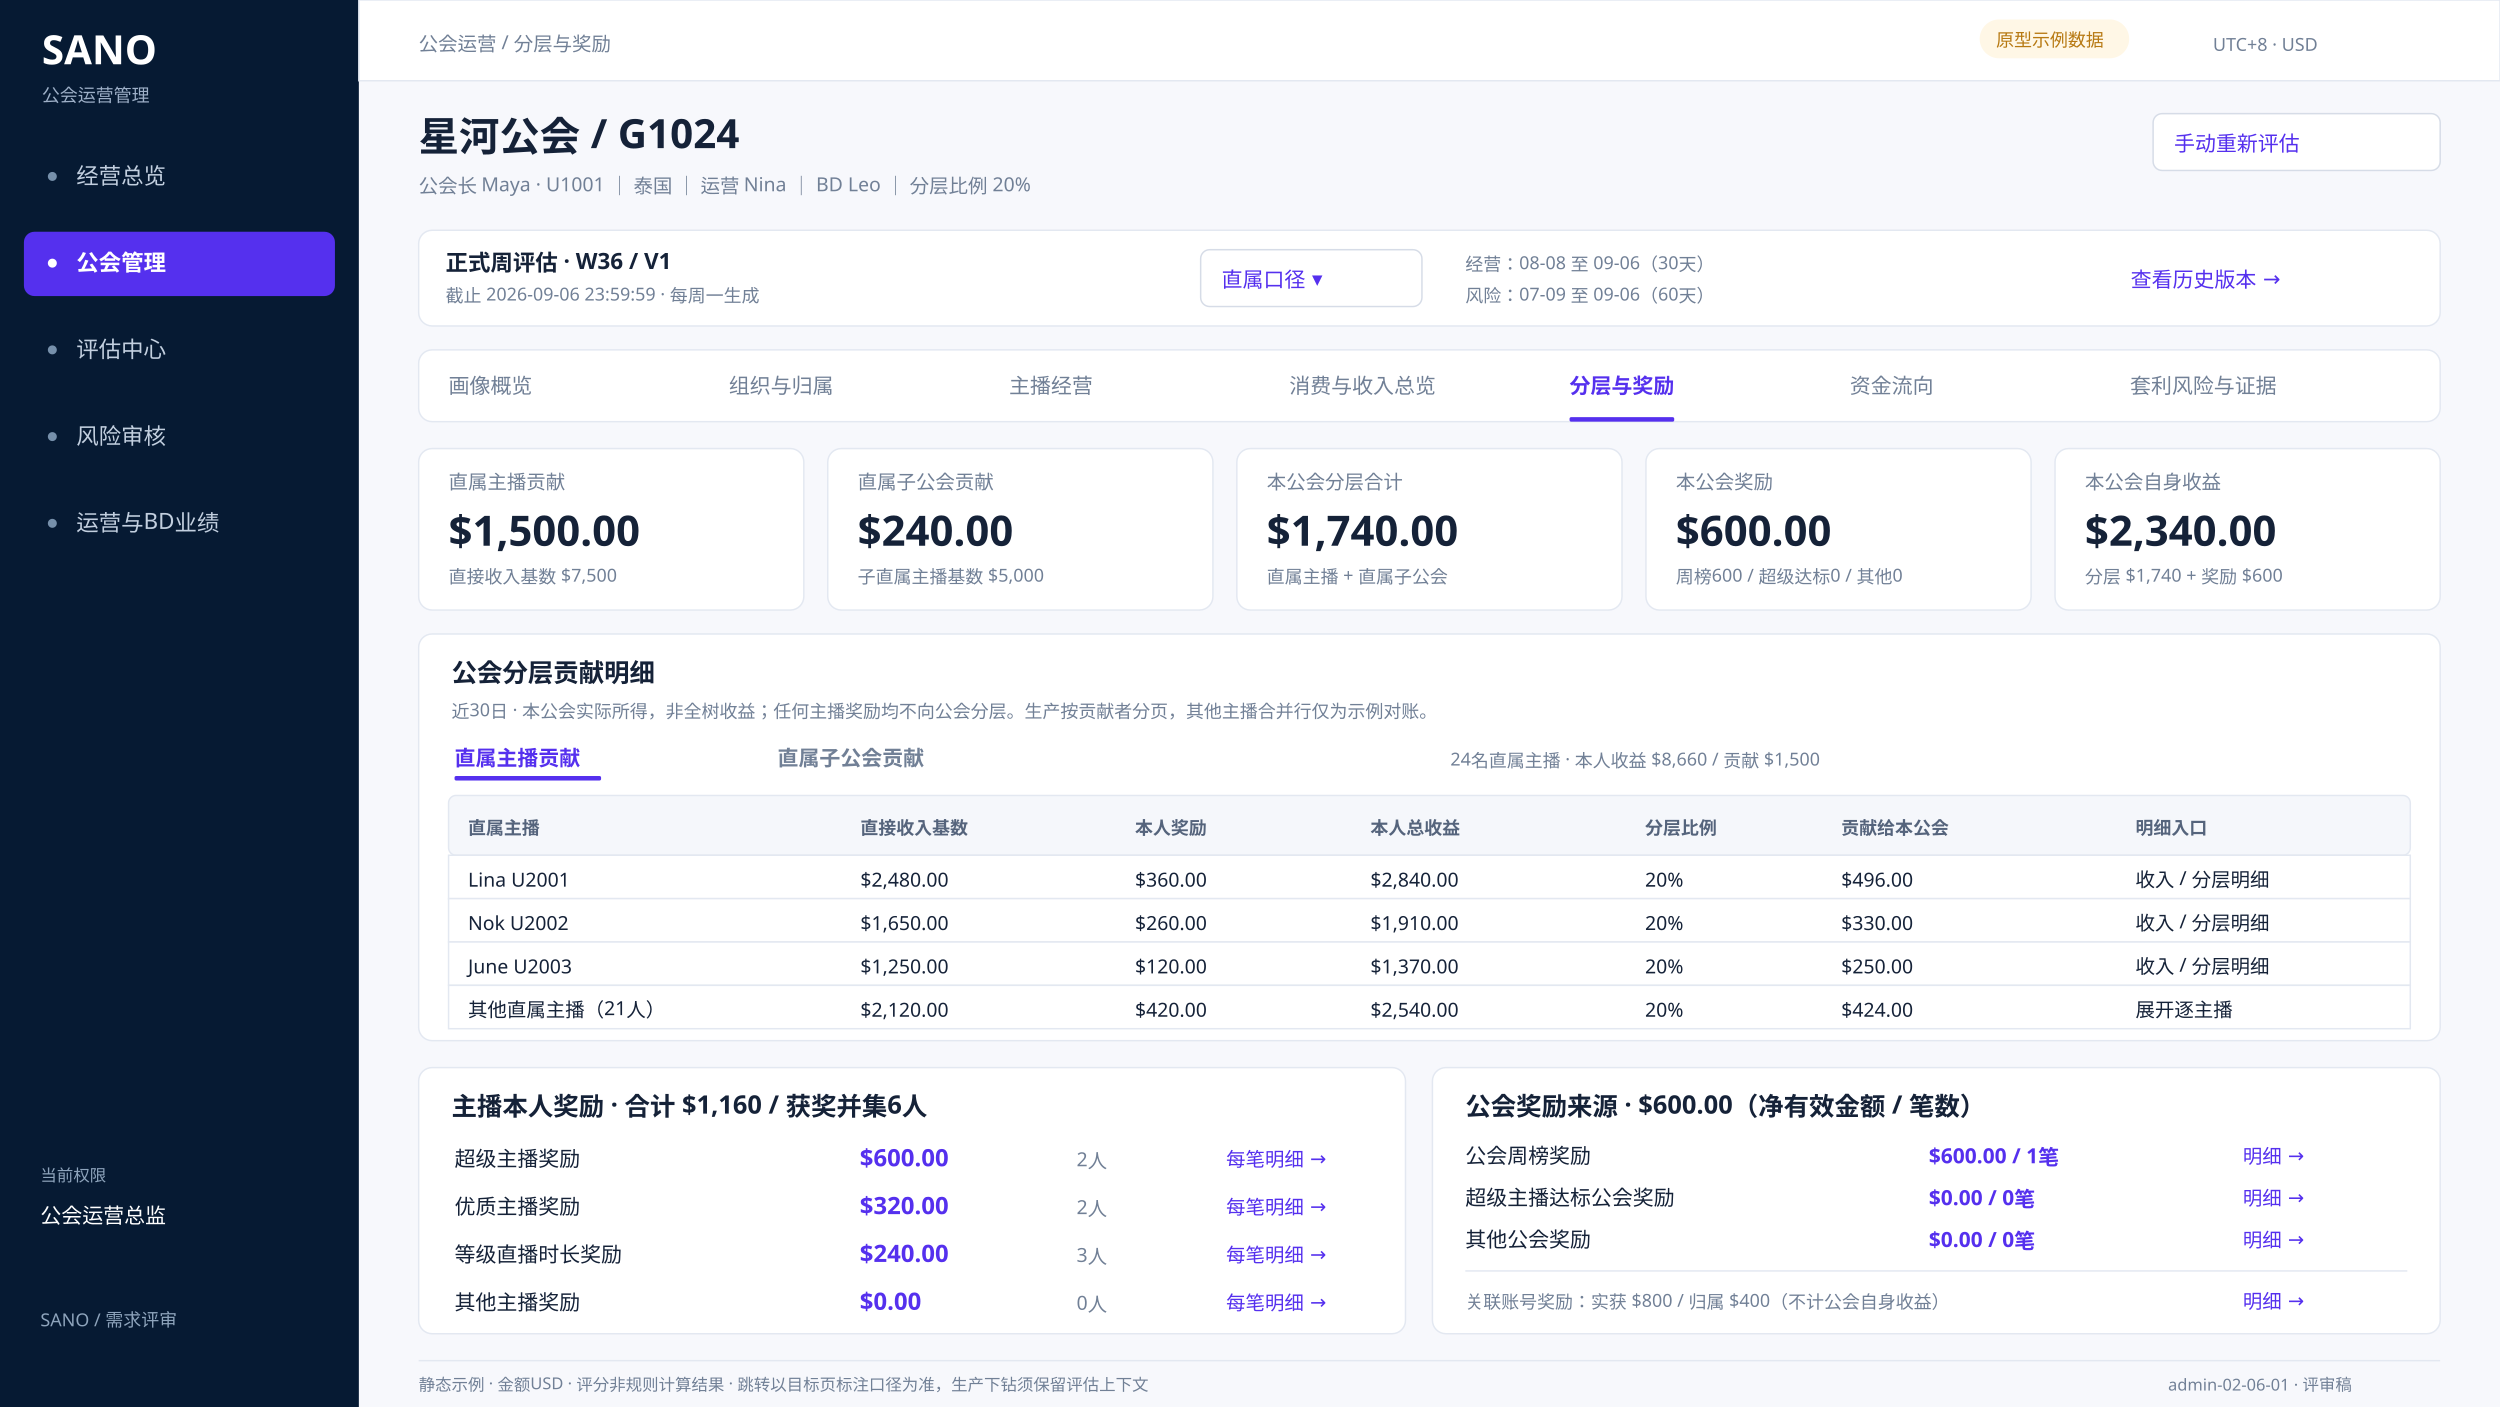
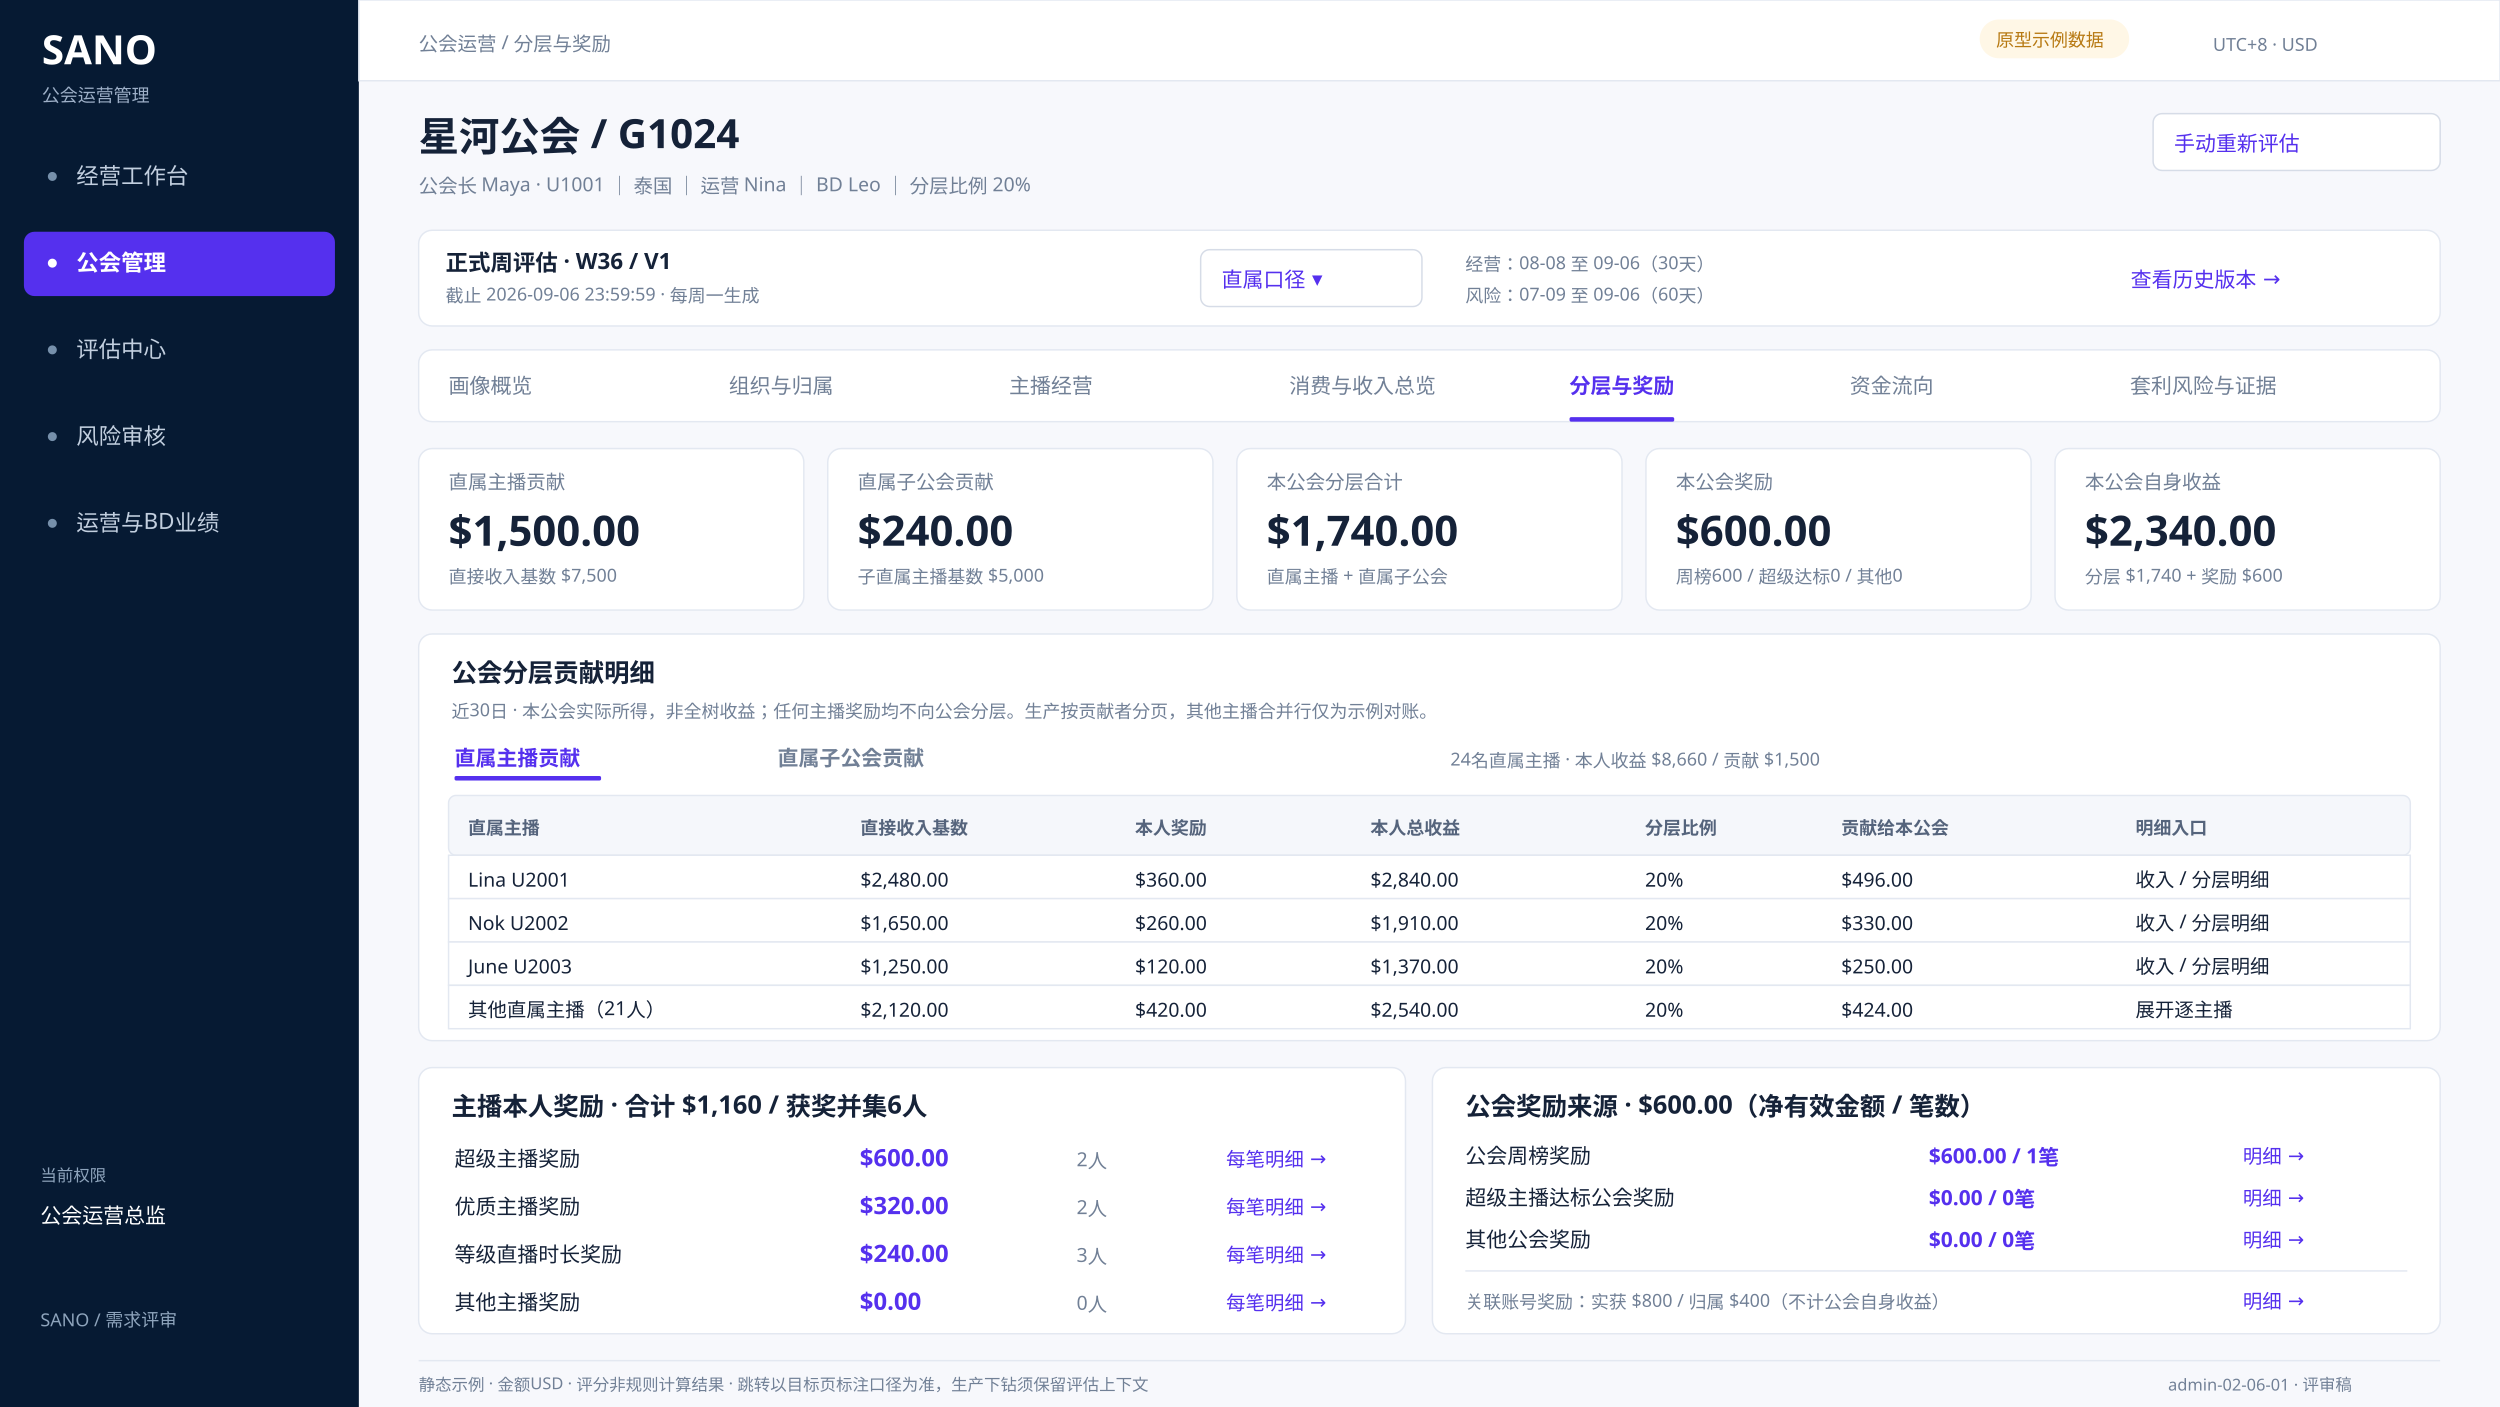
<svg xmlns="http://www.w3.org/2000/svg" width="1672" height="941" viewBox="0 0 1672 941">
  <style>text{font-family:"Microsoft YaHei","Segoe UI",sans-serif}a{cursor:pointer}</style>
  <rect x="0" y="0" width="1672" height="941" rx="0" fill="#F7F8FC" stroke="none" />
  <rect x="0" y="0" width="240" height="941" rx="0" fill="#061A33" stroke="none" />
  <text x="28" y="43" font-size="27" fill="white" font-weight="700">SANO</text>
  <text x="28" y="68" font-size="12" fill="#9DAFC7" font-weight="400">公会运营管理</text>
  <a href="admin-01-01-01-公会经营总览.svg">
    <circle cx="35" cy="118" r="3" fill="#7690AB" />
-     <text x="51" y="123" font-size="15" fill="#C2CFDF" font-weight="400">经营总览</text>
+     <text x="51" y="123" font-size="15" fill="#C2CFDF" font-weight="400">经营工作台</text>
  </a>
  <a href="admin-02-01-01-公会列表.svg">
    <rect x="16" y="155" width="208" height="43" rx="7" fill="#5530EE" stroke="none" />
    <circle cx="35" cy="176" r="3" fill="white" />
    <text x="51" y="181" font-size="15" fill="white" font-weight="600">公会管理</text>
  </a>
  <a href="admin-03-02-01-正式周期评估记录.svg">
    <circle cx="35" cy="234" r="3" fill="#7690AB" />
    <text x="51" y="239" font-size="15" fill="#C2CFDF" font-weight="400">评估中心</text>
  </a>
  <a href="admin-04-01-01-风险审核列表.svg">
    <circle cx="35" cy="292" r="3" fill="#7690AB" />
    <text x="51" y="297" font-size="15" fill="#C2CFDF" font-weight="400">风险审核</text>
  </a>
  <a href="admin-05-01-01-公会运营业绩.svg">
    <circle cx="35" cy="350" r="3" fill="#7690AB" />
    <text x="51" y="355" font-size="15" fill="#C2CFDF" font-weight="400">运营与BD业绩</text>
  </a>
  <text x="27" y="790" font-size="11" fill="#8EA4BC" font-weight="400">当前权限</text>
  <text x="27" y="818" font-size="14" fill="white" font-weight="400">公会运营总监</text>
  <text x="27" y="887" font-size="12" fill="#8EA4BC" font-weight="400">SANO / 需求评审</text>
  <rect x="240" y="0" width="1432" height="54" rx="0" fill="white" stroke="#E3E8F1" />
  <text x="280" y="34" font-size="13" fill="#718096" font-weight="400">公会运营  /  分层与奖励</text>
  <rect x="1324" y="13" width="100" height="26" rx="13" fill="#FFF7E6" stroke="none" />
  <text x="1335" y="31" font-size="12" fill="#B77912" font-weight="500">原型示例数据</text>
  <text x="1480" y="34" font-size="12" fill="#718096" font-weight="400">UTC+8   ·   USD</text>
  <text x="280" y="101" font-size="27" fill="#152238" font-weight="650">星河公会  /  G1024</text>
  <text x="280" y="129" font-size="13" fill="#718096" font-weight="400">公会长 Maya · U1001    ｜    泰国    ｜    运营 Nina    ｜    BD Leo    ｜    分层比例 20%</text>
  <line x1="280" y1="910" x2="1632" y2="910" stroke="#E3E8F1" />
  <text x="280" y="930" font-size="11" fill="#718096" font-weight="400">静态示例 · 金额USD · 评分非规则计算结果 · 跳转以目标页标注口径为准，生产下钻须保留评估上下文</text>
  <text x="1450" y="930" font-size="11" fill="#718096" font-weight="400">admin-02-06-01 · 评审稿</text>
  <a href="admin-03-03-02-手动重新评估弹窗.svg">
    <rect x="1440" y="76" width="192" height="38" rx="6" fill="white" stroke="#D6DCE7" />
    <text x="1454" y="101" font-size="14" fill="#5530EE" font-weight="500">手动重新评估</text>
  </a>
  <rect x="280" y="154" width="1352" height="64" rx="9" fill="white" stroke="#E3E8F1" />
  <text x="298" y="181" font-size="15" fill="#152238" font-weight="600">正式周评估 · W36 / V1</text>
  <text x="298" y="202" font-size="12" fill="#718096" font-weight="400">截止 2026-09-06 23:59:59   ·   每周一生成</text>
  <a href="admin-02-02-03-公会画像全树统计状态.svg">
    <rect x="803" y="167" width="148" height="38" rx="6" fill="white" stroke="#D6DCE7" />
    <text x="817" y="192" font-size="14" fill="#5530EE" font-weight="500">直属口径 ▾</text>
  </a>
  <text x="980" y="181" font-size="12" fill="#718096" font-weight="400">经营：08-08 至 09-06（30天）</text>
  <text x="980" y="202" font-size="12" fill="#718096" font-weight="400">风险：07-09 至 09-06（60天）</text>
  <a href="admin-02-02-02-公会画像历史评估状态.svg">
    <text x="1425" y="192" font-size="14" fill="#5530EE" font-weight="400">查看历史版本 →</text>
  </a>
  <rect x="280" y="234" width="1352" height="48" rx="9" fill="white" stroke="#E3E8F1" />
  <a href="admin-02-02-01-公会画像概览.svg">
    <text x="300" y="263" font-size="14" fill="#718096" font-weight="400">画像概览</text>
  </a>
  <a href="admin-02-03-01-组织与归属.svg">
    <text x="487.429" y="263" font-size="14" fill="#718096" font-weight="400">组织与归属</text>
  </a>
  <a href="admin-02-04-01-主播经营.svg">
    <text x="674.857" y="263" font-size="14" fill="#718096" font-weight="400">主播经营</text>
  </a>
  <a href="admin-02-05-01-消费与收入总览.svg">
    <text x="862.286" y="263" font-size="14" fill="#718096" font-weight="400">消费与收入总览</text>
  </a>
  <a href="admin-02-06-01-分层与奖励.svg">
    <text x="1049.714" y="263" font-size="14" fill="#5530EE" font-weight="600">分层与奖励</text>
    <rect x="1049.714" y="279" width="70" height="3" rx="1" fill="#5530EE" stroke="none" />
  </a>
  <a href="admin-02-07-01-资金流向.svg">
    <text x="1237.143" y="263" font-size="14" fill="#718096" font-weight="400">资金流向</text>
  </a>
  <a href="admin-02-08-01-套利风险与证据.svg">
    <text x="1424.571" y="263" font-size="14" fill="#718096" font-weight="400">套利风险与证据</text>
  </a>
  <rect x="280" y="300" width="257.6" height="108" rx="9" fill="white" stroke="#E3E8F1" />
  <text x="300" y="327" font-size="13" fill="#718096" font-weight="400">直属主播贡献</text>
  <text x="300" y="365" font-size="28" fill="#152238" font-weight="600">$1,500.00</text>
  <text x="300" y="390" font-size="12" fill="#718096" font-weight="400">直接收入基数 $7,500</text>
  <rect x="553.6" y="300" width="257.6" height="108" rx="9" fill="white" stroke="#E3E8F1" />
  <text x="573.6" y="327" font-size="13" fill="#718096" font-weight="400">直属子公会贡献</text>
  <text x="573.6" y="365" font-size="28" fill="#152238" font-weight="600">$240.00</text>
  <text x="573.6" y="390" font-size="12" fill="#718096" font-weight="400">子直属主播基数 $5,000</text>
  <rect x="827.2" y="300" width="257.6" height="108" rx="9" fill="white" stroke="#E3E8F1" />
  <text x="847.2" y="327" font-size="13" fill="#718096" font-weight="400">本公会分层合计</text>
  <text x="847.2" y="365" font-size="28" fill="#152238" font-weight="600">$1,740.00</text>
  <text x="847.2" y="390" font-size="12" fill="#718096" font-weight="400">直属主播 + 直属子公会</text>
  <rect x="1100.8" y="300" width="257.6" height="108" rx="9" fill="white" stroke="#E3E8F1" />
  <text x="1120.8" y="327" font-size="13" fill="#718096" font-weight="400">本公会奖励</text>
  <text x="1120.8" y="365" font-size="28" fill="#152238" font-weight="600">$600.00</text>
  <text x="1120.8" y="390" font-size="12" fill="#718096" font-weight="400">周榜600 / 超级达标0 / 其他0</text>
  <rect x="1374.4" y="300" width="257.6" height="108" rx="9" fill="white" stroke="#E3E8F1" />
  <text x="1394.4" y="327" font-size="13" fill="#718096" font-weight="400">本公会自身收益</text>
  <text x="1394.4" y="365" font-size="28" fill="#152238" font-weight="600">$2,340.00</text>
  <text x="1394.4" y="390" font-size="12" fill="#718096" font-weight="400">分层 $1,740 + 奖励 $600</text>
  <rect x="280" y="424" width="1352" height="272" rx="9" fill="white" stroke="#E3E8F1" />
  <text x="302" y="456" font-size="17" fill="#152238" font-weight="600">公会分层贡献明细</text>
  <text x="302" y="480" font-size="12" fill="#718096" font-weight="400">近30日 · 本公会实际所得，非全树收益；任何主播奖励均不向公会分层。生产按贡献者分页，其他主播合并行仅为示例对账。</text>
  <a href="admin-02-06-01-分层与奖励.svg">
    <text x="304" y="512" font-size="14" fill="#5530EE" font-weight="600">直属主播贡献</text>
    <rect x="304" y="519" width="98" height="3" rx="1" fill="#5530EE" stroke="none" />
  </a>
  <a href="admin-02-06-08-直属子公会贡献汇总状态.svg">
    <text x="520" y="512" font-size="14" fill="#718096" font-weight="600">直属子公会贡献</text>
  </a>
  <text x="970" y="512" font-size="12" fill="#718096" font-weight="400">24名直属主播 · 本人收益 $8,660 / 贡献 $1,500</text>
  <rect x="300" y="532" width="1312" height="40" rx="5" fill="#F5F7FB" stroke="#E3E8F1" />
  <text x="313" y="558" font-size="12" fill="#55647C" font-weight="600">直属主播</text>
  <text x="575.4" y="558" font-size="12" fill="#55647C" font-weight="600">直接收入基数</text>
  <text x="759.08" y="558" font-size="12" fill="#55647C" font-weight="600">本人奖励</text>
  <text x="916.52" y="558" font-size="12" fill="#55647C" font-weight="600">本人总收益</text>
  <text x="1100.2" y="558" font-size="12" fill="#55647C" font-weight="600">分层比例</text>
  <text x="1231.4" y="558" font-size="12" fill="#55647C" font-weight="600">贡献给本公会</text>
  <text x="1428.2" y="558" font-size="12" fill="#55647C" font-weight="600">明细入口</text>
  <rect x="300" y="572" width="1312" height="29" rx="0" fill="white" stroke="#E3E8F1" />
  <text x="313" y="593" font-size="13" fill="#152238" font-weight="400">Lina U2001</text>
  <text x="575.4" y="593" font-size="13" fill="#152238" font-weight="400">$2,480.00</text>
  <text x="759.08" y="593" font-size="13" fill="#152238" font-weight="400">$360.00</text>
  <text x="916.52" y="593" font-size="13" fill="#152238" font-weight="400">$2,840.00</text>
  <text x="1100.2" y="593" font-size="13" fill="#152238" font-weight="400">20%</text>
  <text x="1231.4" y="593" font-size="13" fill="#152238" font-weight="400">$496.00</text>
  <text x="1428.2" y="593" font-size="13" fill="#152238" font-weight="400">收入 / 分层明细</text>
  <rect x="300" y="601" width="1312" height="29" rx="0" fill="white" stroke="#E3E8F1" />
  <text x="313" y="622" font-size="13" fill="#152238" font-weight="400">Nok U2002</text>
  <text x="575.4" y="622" font-size="13" fill="#152238" font-weight="400">$1,650.00</text>
  <text x="759.08" y="622" font-size="13" fill="#152238" font-weight="400">$260.00</text>
  <text x="916.52" y="622" font-size="13" fill="#152238" font-weight="400">$1,910.00</text>
  <text x="1100.2" y="622" font-size="13" fill="#152238" font-weight="400">20%</text>
  <text x="1231.4" y="622" font-size="13" fill="#152238" font-weight="400">$330.00</text>
  <text x="1428.2" y="622" font-size="13" fill="#152238" font-weight="400">收入 / 分层明细</text>
  <rect x="300" y="630" width="1312" height="29" rx="0" fill="white" stroke="#E3E8F1" />
  <text x="313" y="651" font-size="13" fill="#152238" font-weight="400">June U2003</text>
  <text x="575.4" y="651" font-size="13" fill="#152238" font-weight="400">$1,250.00</text>
  <text x="759.08" y="651" font-size="13" fill="#152238" font-weight="400">$120.00</text>
  <text x="916.52" y="651" font-size="13" fill="#152238" font-weight="400">$1,370.00</text>
  <text x="1100.2" y="651" font-size="13" fill="#152238" font-weight="400">20%</text>
  <text x="1231.4" y="651" font-size="13" fill="#152238" font-weight="400">$250.00</text>
  <text x="1428.2" y="651" font-size="13" fill="#152238" font-weight="400">收入 / 分层明细</text>
  <rect x="300" y="659" width="1312" height="29" rx="0" fill="white" stroke="#E3E8F1" />
  <text x="313" y="680" font-size="13" fill="#152238" font-weight="400">其他直属主播（21人）</text>
  <text x="575.4" y="680" font-size="13" fill="#152238" font-weight="400">$2,120.00</text>
  <text x="759.08" y="680" font-size="13" fill="#152238" font-weight="400">$420.00</text>
  <text x="916.52" y="680" font-size="13" fill="#152238" font-weight="400">$2,540.00</text>
  <text x="1100.2" y="680" font-size="13" fill="#152238" font-weight="400">20%</text>
  <text x="1231.4" y="680" font-size="13" fill="#152238" font-weight="400">$424.00</text>
  <text x="1428.2" y="680" font-size="13" fill="#152238" font-weight="400">展开逐主播</text>
  <rect x="280" y="714" width="660" height="178" rx="9" fill="white" stroke="#E3E8F1" />
  <text x="302" y="746" font-size="17" fill="#152238" font-weight="600">主播本人奖励 · 合计 $1,160 / 获奖并集6人</text>
  <text x="304" y="780" font-size="14" fill="#152238" font-weight="400">超级主播奖励</text>
  <text x="575" y="780" font-size="16" fill="#5530EE" font-weight="600">$600.00</text>
  <text x="720" y="780" font-size="13" fill="#718096" font-weight="400">2人</text>
  <a href="admin-02-06-02-奖励明细抽屉-超级主播奖励.svg">
    <text x="820" y="780" font-size="13" fill="#5530EE" font-weight="400">每笔明细 →</text>
  </a>
  <text x="304" y="812" font-size="14" fill="#152238" font-weight="400">优质主播奖励</text>
  <text x="575" y="812" font-size="16" fill="#5530EE" font-weight="600">$320.00</text>
  <text x="720" y="812" font-size="13" fill="#718096" font-weight="400">2人</text>
  <a href="admin-02-06-03-奖励明细抽屉-优质主播奖励.svg">
    <text x="820" y="812" font-size="13" fill="#5530EE" font-weight="400">每笔明细 →</text>
  </a>
  <text x="304" y="844" font-size="14" fill="#152238" font-weight="400">等级直播时长奖励</text>
  <text x="575" y="844" font-size="16" fill="#5530EE" font-weight="600">$240.00</text>
  <text x="720" y="844" font-size="13" fill="#718096" font-weight="400">3人</text>
  <a href="admin-02-06-04-奖励明细抽屉-等级直播时长奖励.svg">
    <text x="820" y="844" font-size="13" fill="#5530EE" font-weight="400">每笔明细 →</text>
  </a>
  <text x="304" y="876" font-size="14" fill="#152238" font-weight="400">其他主播奖励</text>
  <text x="575" y="876" font-size="16" fill="#5530EE" font-weight="600">$0.00</text>
  <text x="720" y="876" font-size="13" fill="#718096" font-weight="400">0人</text>
  <a href="admin-02-06-06-奖励明细抽屉-其他主播奖励.svg">
    <text x="820" y="876" font-size="13" fill="#5530EE" font-weight="400">每笔明细 →</text>
  </a>
  <rect x="958" y="714" width="674" height="178" rx="9" fill="white" stroke="#E3E8F1" />
  <text x="980" y="746" font-size="17" fill="#152238" font-weight="600">公会奖励来源 · $600.00（净有效金额 / 笔数）</text>
  <text x="980" y="778" font-size="14" fill="#152238" font-weight="400">公会周榜奖励</text>
  <text x="1290" y="778" font-size="14" fill="#5530EE" font-weight="600">$600.00 / 1笔</text>
  <a href="admin-02-06-05-奖励明细抽屉-公会与关联账号奖励.svg">
    <text x="1500" y="778" font-size="13" fill="#5530EE" font-weight="400">明细 →</text>
  </a>
  <text x="980" y="806" font-size="14" fill="#152238" font-weight="400">超级主播达标公会奖励</text>
  <text x="1290" y="806" font-size="14" fill="#5530EE" font-weight="600">$0.00 / 0笔</text>
  <a href="admin-02-06-05-奖励明细抽屉-公会与关联账号奖励.svg">
    <text x="1500" y="806" font-size="13" fill="#5530EE" font-weight="400">明细 →</text>
  </a>
  <text x="980" y="834" font-size="14" fill="#152238" font-weight="400">其他公会奖励</text>
  <text x="1290" y="834" font-size="14" fill="#5530EE" font-weight="600">$0.00 / 0笔</text>
  <a href="admin-02-06-05-奖励明细抽屉-公会与关联账号奖励.svg">
    <text x="1500" y="834" font-size="13" fill="#5530EE" font-weight="400">明细 →</text>
  </a>
  <line x1="980" y1="850" x2="1610" y2="850" stroke="#E3E8F1" />
  <text x="980" y="875" font-size="12" fill="#718096" font-weight="400">关联账号奖励：实获 $800 / 归属 $400（不计公会自身收益）</text>
  <a href="admin-02-06-05-奖励明细抽屉-公会与关联账号奖励.svg">
    <text x="1500" y="875" font-size="13" fill="#5530EE" font-weight="400">明细 →</text>
  </a>
</svg>
